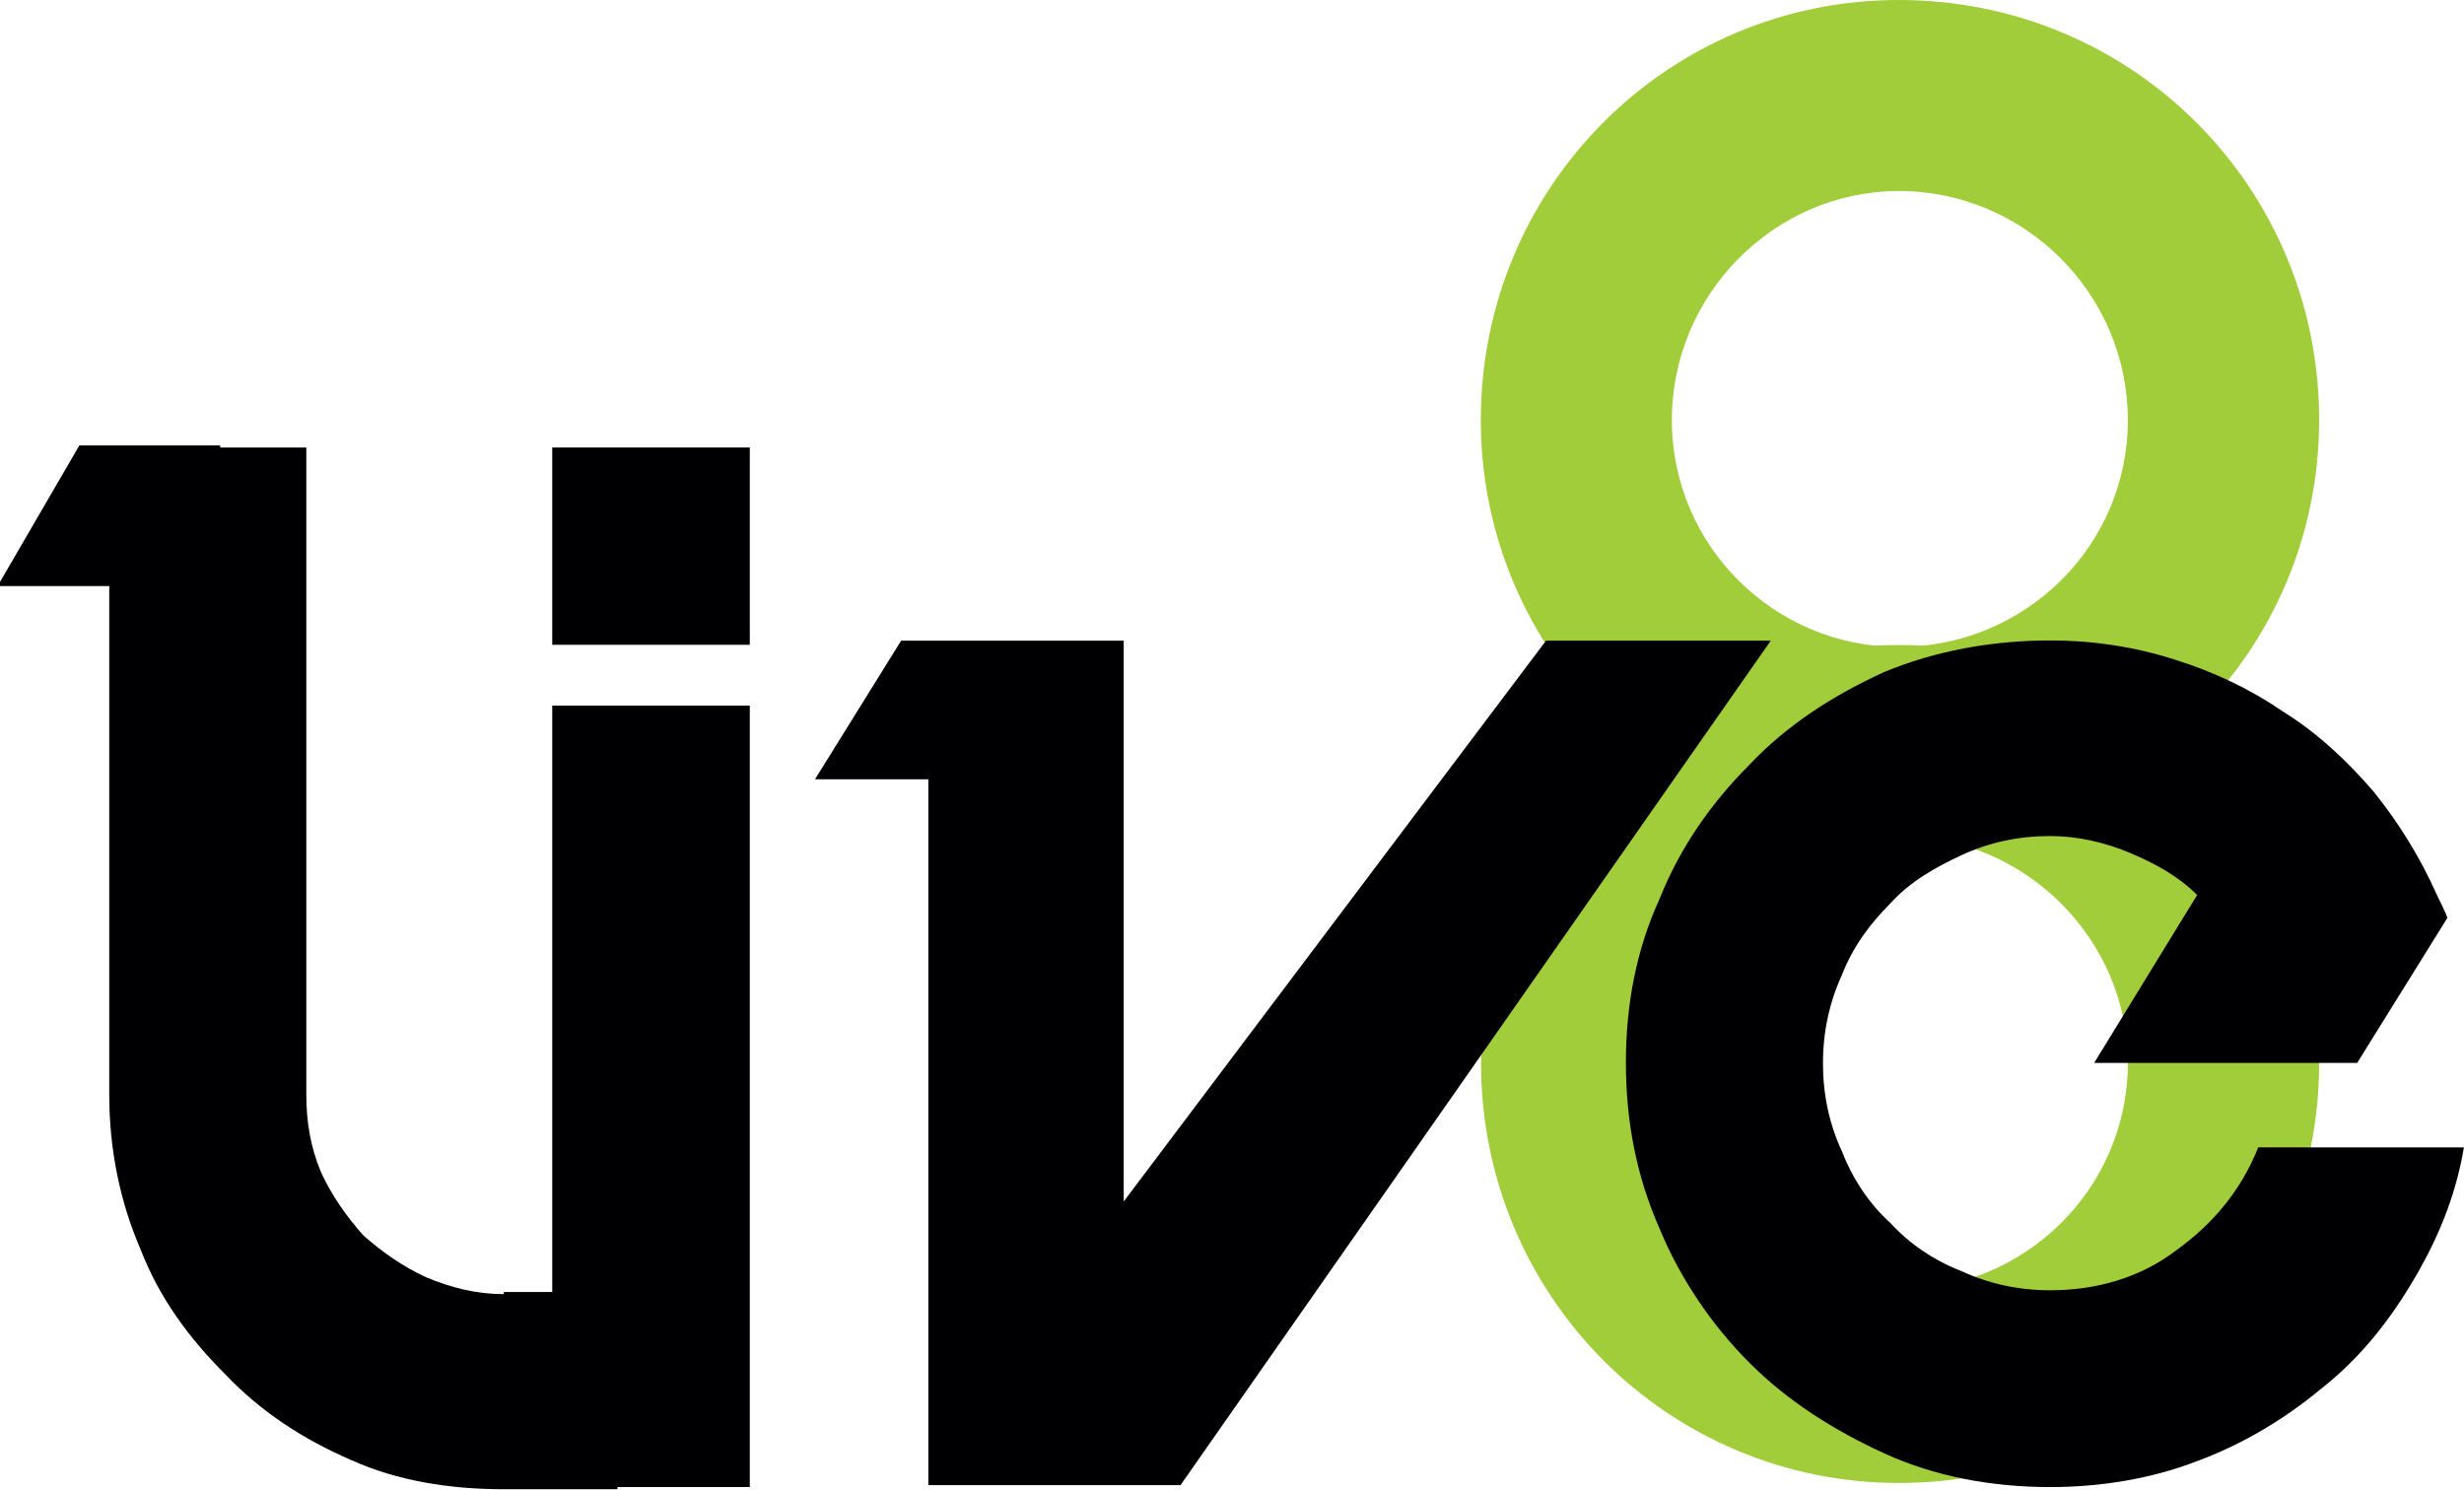
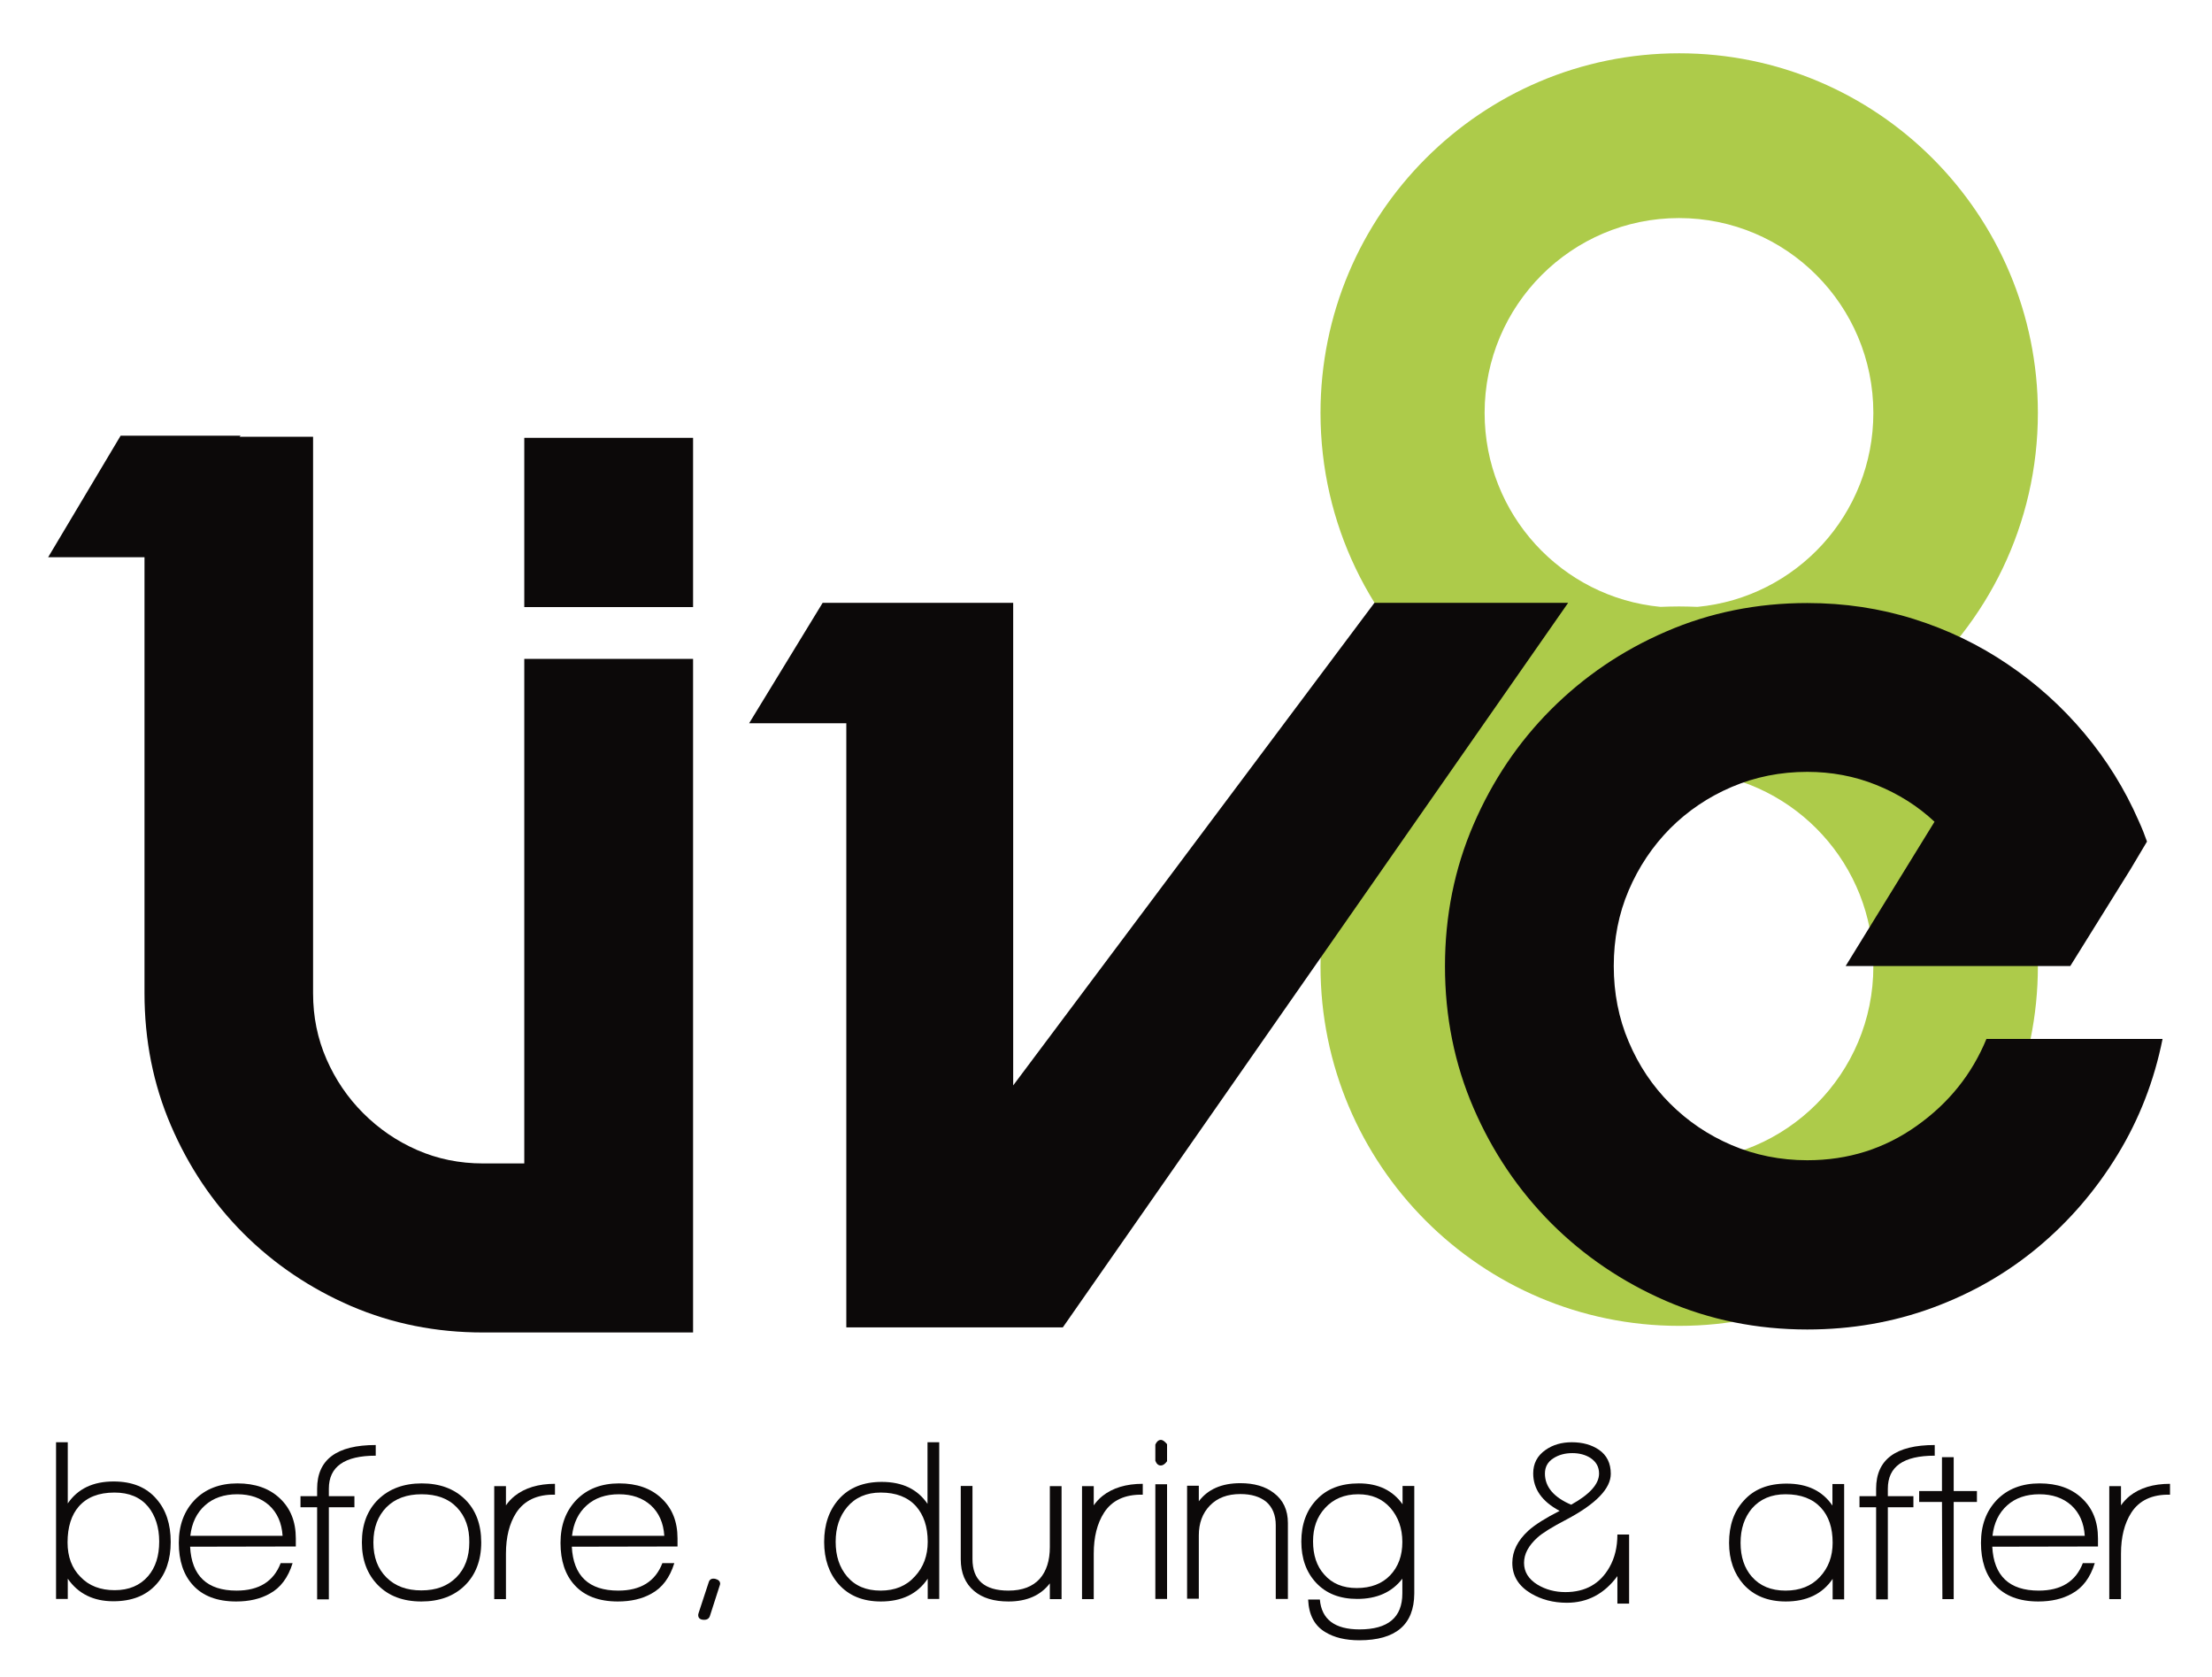
- <svg xmlns="http://www.w3.org/2000/svg" version="1.1" id="Layer_1" x="0px" y="0px" viewBox="0 0 1024 619" style="enable-background:new 0 0 1024 619;" xml:space="preserve">
+ <svg xmlns="http://www.w3.org/2000/svg" version="1.1" id="Camada_1" x="0px" y="0px" viewBox="0 0 1037.9 786.6" style="enable-background:new 0 0 1037.9 786.6;" xml:space="preserve">
  <style type="text/css">
- 	.st0{fill:#A1CD3A;}
- 	.st1{fill:#000002;}
+ 	.st0{fill:#0C0909;}
+ 	.st1{fill-rule:evenodd;clip-rule:evenodd;fill:#ADCB4A;}
</style>
-   <path class="st0" d="M789.1,536.1c-51.5,0-94.3-41.9-94.3-94.3c0-51.5,42.8-94.3,94.3-94.3c52.4,0,95.2,42.8,95.2,94.3  C884.3,494.1,841.5,536.1,789.1,536.1z M789.1,536.1L789.1,536.1L789.1,536.1z M963.8,441.8c0-96-77.7-173.7-174.6-173.7  c-96,0-173.7,77.7-173.7,173.7c0,96.9,77.7,174.6,173.7,174.6C886.1,616.4,963.8,538.7,963.8,441.8z" />
-   <path class="st0" d="M789.1,268.9c-51.5,0-94.3-41.9-94.3-94.3s42.8-95.2,94.3-95.2c52.4,0,95.2,42.8,95.2,95.2  S841.5,268.9,789.1,268.9z M789.1,268.9L789.1,268.9L789.1,268.9z M963.8,174.6C963.8,77.7,886.1,0,789.1,0  c-96,0-173.7,77.7-173.7,174.6c0,96,77.7,173.7,173.7,173.7C886.1,348.3,963.8,270.6,963.8,174.6z" />
  <g>
-     <rect x="229.5" y="186" class="st1" width="82.1" height="82" />
-     <polygon class="st1" points="642.5,266.3 467,499.4 467,266.3 374.5,266.3 338.7,323.9 385.8,323.9 385.8,617.3 490.6,617.3    735.9,266.3  " />
-     <path class="st1" d="M229.5,537h-20.1v0.9c-11.3,0-21.8-2.6-32.3-7c-9.6-4.4-18.3-10.5-26.2-17.5c-7-7.9-13.1-16.6-17.5-26.2   c-4.4-10.5-6.1-21-6.1-32.3V312.6V186H91.5v-0.9H33l-34,58.5h46.4v211.3c0,22.7,4.4,44.5,13.1,64.6c7.8,20.1,20.1,36.7,34.9,51.5   c14.9,15.7,32.3,27.1,52.4,35.8c19.2,8.7,41,12.2,63.7,12.2h47.1v-0.9h55V293.3h-82.1V537z" />
+     <path class="st0" d="M73.3,743.3c-4.8,5.3-11.5,7.9-20.1,7.9c-9.3,0-16.5-3.5-21.4-10.6v9.5h-5.5v-73.5h5.5v28.7   c4.7-6.9,11.9-10.3,21.5-10.3c8.7,0,15.4,2.7,20.1,8.2c4.5,5.1,6.7,11.8,6.7,20.2C80.1,731.7,77.8,738.4,73.3,743.3z M69.5,706.8   c-3.7-4.4-8.9-6.6-15.8-6.6c-7.4,0-12.9,2.2-16.7,6.5c-3.5,4-5.3,9.7-5.3,16.9c0,6.7,2,12.1,6.1,16.2c4,4.2,9.4,6.2,16,6.2   c6.7,0,11.9-2.2,15.7-6.6c3.5-4.1,5.2-9.5,5.2-16.2C74.7,716.5,72.9,711,69.5,706.8z" />
+     <path class="st0" d="M89.2,725.6c0.7,13.7,8,20.6,21.8,20.6c10.5,0,17.4-4.3,20.7-12.9h5.6c-2.1,6.8-5.7,11.6-10.7,14.3   c-4.4,2.5-9.7,3.7-15.8,3.7c-8.9,0-15.7-2.6-20.3-7.7c-4.4-4.8-6.6-11.4-6.6-19.8c0-8.3,2.5-15,7.5-20.2c5-5.1,11.7-7.7,20-7.7   c8.3,0,14.9,2.3,19.9,7c5,4.7,7.5,10.9,7.5,18.8v3.8L89.2,725.6z M111.3,701c-6.1,0-11.2,1.7-15.1,5.2c-3.9,3.5-6.2,8.2-6.9,14.3   h43.3c-0.4-6.1-2.5-10.8-6.3-14.3C122.4,702.7,117.4,701,111.3,701z" />
+     <path class="st0" d="M154.3,698.4v3.5h12v5.2h-12v43.2h-5.5v-43.2H141v-5.2h7.8v-3.5c0-13.7,9.2-20.5,27.5-20.5v5   C161.7,682.9,154.3,688,154.3,698.4z" />
+     <path class="st0" d="M197.7,751.3c-8.6,0-15.4-2.6-20.4-7.7c-5-5.1-7.5-11.8-7.5-20c0-8.5,2.6-15.2,7.7-20.2c5.2-5,12-7.5,20.4-7.5   s15.2,2.5,20.3,7.5c5.1,5,7.6,11.8,7.6,20.2s-2.6,15.2-7.7,20.2C213,748.8,206.2,751.3,197.7,751.3z M214.4,707.2   c-4-4.2-9.5-6.2-16.6-6.2c-6.9,0-12.4,2-16.5,6.1c-4,4.1-6.1,9.6-6.1,16.5c0,6.9,2,12.3,6.1,16.4c4.1,4.1,9.5,6.1,16.4,6.1   c6.9,0,12.3-2,16.4-6.1c4.1-4.1,6.1-9.6,6.1-16.4C220.3,716.9,218.4,711.4,214.4,707.2z" />
+     <path class="st0" d="M242.2,709.7c-3.2,5-4.8,11.4-4.8,19.2v21.3h-5.5v-53h5.5v9c1.1-1.6,2.5-3.1,4.1-4.4   c4.8-3.8,11.1-5.7,18.9-5.7v5.1C252.1,701,246,703.9,242.2,709.7z" />
+     <path class="st0" d="M268.3,725.6c0.7,13.7,8,20.6,21.8,20.6c10.5,0,17.4-4.3,20.7-12.9h5.6c-2.1,6.8-5.7,11.6-10.7,14.3   c-4.4,2.5-9.7,3.7-15.8,3.7c-8.9,0-15.7-2.6-20.3-7.7c-4.4-4.8-6.6-11.4-6.6-19.8c0-8.3,2.5-15,7.5-20.2c5-5.1,11.7-7.7,20-7.7   c8.3,0,14.9,2.3,19.9,7c5,4.7,7.5,10.9,7.5,18.8v3.8L268.3,725.6z M290.4,701c-6.1,0-11.2,1.7-15.1,5.2c-3.9,3.5-6.2,8.2-6.9,14.3   h43.3c-0.4-6.1-2.5-10.8-6.3-14.3C301.5,702.7,296.5,701,290.4,701z" />
+     <path class="st0" d="M333.1,758.1c-0.4,1.2-1.3,1.8-2.7,1.8c-1.9,0-2.8-0.8-2.8-2.3c0-0.2,0.1-0.5,0.2-0.9l4.7-14.3   c0.4-1.5,1.5-2.1,3.2-1.7c1.4,0.4,2.2,1.1,2.2,2.3c0,0.2-0.1,0.5-0.2,0.8L333.1,758.1z" />
+     <path class="st0" d="M435.3,750.1v-9.5c-4.8,7.2-12.2,10.7-22,10.7c-8.4,0-15-2.7-19.8-8.1c-4.5-5.1-6.8-11.8-6.8-19.8   c0-8.2,2.3-14.9,6.9-20.1c4.8-5.4,11.5-8.1,20.1-8.1c9.7,0,16.8,3.4,21.5,10.3v-28.9h5.5v73.5H435.3z M429.8,706.6   c-3.9-4.3-9.4-6.4-16.6-6.4c-6.6,0-11.9,2.3-15.7,6.8c-3.6,4.3-5.4,9.7-5.4,16.3c0,6.7,1.8,12,5.3,16.2c3.8,4.5,9,6.7,15.8,6.7   c6.7,0,12.1-2.2,16.1-6.7c4-4.3,6-9.7,6-16.2C435.3,716.2,433.4,710.7,429.8,706.6z" />
+     <path class="st0" d="M492.6,750.2v-7.4c-4.3,5.6-10.7,8.5-19.4,8.5c-6.8,0-12.2-1.6-16.1-4.9c-4.2-3.5-6.3-8.5-6.3-14.9v-34.4h5.5   v34.3c0,9.8,5.6,14.8,16.9,14.8c6.5,0,11.4-1.9,14.7-5.6c3.1-3.5,4.7-8.5,4.7-14.8v-28.6h5.5v53H492.6z" />
+     <path class="st0" d="M518,709.7c-3.2,5-4.8,11.4-4.8,19.2v21.3h-5.5v-53h5.5v9c1.1-1.6,2.5-3.1,4.1-4.4c4.8-3.8,11.1-5.7,18.9-5.7   v5.1C527.8,701,521.7,703.9,518,709.7z" />
+     <path class="st0" d="M544.7,687.5c-1.2,0-2-0.7-2.6-2.2v-7.6c0.6-1.4,1.5-2.2,2.6-2.2c0.9,0,1.8,0.7,2.9,2v8   C546.6,686.9,545.6,687.5,544.7,687.5z M542.1,750.1v-53.8h5.5v53.8H542.1z" />
+     <path class="st0" d="M598.6,750.1v-34.6c0-4.7-1.5-8.4-4.5-11c-3-2.4-7-3.6-12.1-3.6c-6.1,0-10.8,1.8-14.3,5.4   c-3.5,3.6-5.2,8.3-5.2,14v29.7h-5.5v-53h5.5v7.3c4.2-5.6,10.7-8.5,19.5-8.5c6.4,0,11.7,1.5,15.7,4.6c4.4,3.3,6.6,8,6.6,14.1v35.6   H598.6z" />
+     <path class="st0" d="M637.8,769.5c-6.5,0-11.8-1.3-15.9-3.8c-5.1-3-7.8-8.1-8.1-15.3h5.5c0.8,9.3,7,14,18.6,14   c13.4,0,20.1-5.6,20.1-16.9v-6.9c-4.9,6.4-12,9.5-21.2,9.5c-8.1,0-14.5-2.5-19.2-7.5c-4.7-5-7-11.5-7-19.4c0-8.1,2.4-14.7,7.2-19.7   c4.8-5.1,11.4-7.6,19.8-7.6c9.1,0,15.9,3.3,20.5,9.8v-8.6h5.5v50.5C663.5,762.2,654.9,769.5,637.8,769.5z M637.3,701   c-6.5,0-11.7,2.2-15.6,6.5c-3.8,4.1-5.6,9.3-5.6,15.6c0,6.4,1.7,11.6,5.2,15.5c3.7,4.3,8.8,6.4,15.3,6.4c6.6,0,11.9-2,15.7-6   c3.8-4,5.7-9.2,5.7-15.6c0-6.4-1.9-11.7-5.6-16C648.6,703.1,643.6,701,637.3,701z" />
+     <path class="st0" d="M758.9,739.4c-6.1,8.3-14,12.5-23.7,12.5c-6.4,0-12-1.5-16.9-4.4c-5.8-3.5-8.7-8.2-8.7-14.3   c0-5.5,2.5-10.5,7.5-15.1c3.2-2.9,8.2-6,14.7-9.3c-8.3-4.4-12.4-10.3-12.4-17.6c0-4.6,1.9-8.3,5.8-11c3.4-2.4,7.5-3.6,12.3-3.6   c5.1,0,9.3,1.2,12.7,3.5c3.8,2.6,5.6,6.4,5.6,11.3c0,6.9-6.9,14.1-20.7,21.4c-6.9,3.6-11.4,6.4-13.7,8.5c-4.2,3.8-6.3,7.7-6.3,11.9   c0,4.2,2.1,7.6,6.3,10.2c3.8,2.3,8.2,3.5,13.1,3.5c9.4,0,16.3-3.9,20.7-11.7c2.5-4.4,3.7-9.5,3.7-15.3h5.5v32.4h-5.5V739.4z    M746.3,684c-2.3-1.5-5.2-2.3-8.5-2.3c-3.5,0-6.4,0.8-8.9,2.4c-2.7,1.7-4,4.1-4,7.2c0,6.2,4.1,11.1,12.3,14.6   c8.7-4.8,13.1-9.7,13.1-14.6C750.3,688.2,749,685.8,746.3,684z" />
+     <path class="st0" d="M859.9,750.2v-9.5c-4.8,7.1-12.2,10.6-22,10.6c-8.4,0-15-2.7-19.8-8c-4.5-5.1-6.8-11.6-6.8-19.5   c0-8.2,2.3-14.8,6.9-19.8c4.8-5.4,11.5-8,20.1-8c9.7,0,16.8,3.4,21.5,10.3v-10.1h5.5v54.1H859.9z M854.4,707.3   c-3.9-4.2-9.4-6.3-16.6-6.3c-6.6,0-11.9,2.2-15.8,6.7c-3.5,4.2-5.3,9.5-5.3,16.1c0,6.6,1.8,11.9,5.3,15.9c3.8,4.3,9,6.5,15.8,6.5   c6.7,0,12.1-2.1,16.1-6.4c4-4.3,6-9.6,6-16.1C859.9,716.8,858.1,711.3,854.4,707.3z" />
+     <path class="st0" d="M885.8,698.4v3.5h12v5.2h-12v43.2h-5.5v-43.2h-7.8v-5.2h7.8v-3.5c0-13.7,9.2-20.5,27.5-20.5v5   C893.1,682.9,885.8,688,885.8,698.4z" />
+     <path class="st0" d="M916.7,704.6v45.6h-5.3l-0.2-45.6h-10.7v-5.1h10.7v-15.9h5.5v15.9h10.9v5.1H916.7z" />
+     <path class="st0" d="M934.8,725.6c0.7,13.7,8,20.6,21.8,20.6c10.5,0,17.4-4.3,20.7-12.9h5.6c-2.1,6.8-5.7,11.6-10.7,14.3   c-4.4,2.5-9.7,3.7-15.8,3.7c-8.9,0-15.7-2.6-20.3-7.7c-4.4-4.8-6.6-11.4-6.6-19.8c0-8.3,2.5-15,7.5-20.2c5-5.1,11.7-7.7,20-7.7   c8.3,0,14.9,2.3,19.9,7s7.5,10.9,7.5,18.8v3.8L934.8,725.6z M956.9,701c-6.1,0-11.2,1.7-15.1,5.2c-3.9,3.5-6.2,8.2-6.9,14.3h43.3   c-0.4-6.1-2.5-10.8-6.3-14.3C968,702.7,963,701,956.9,701z" />
+     <path class="st0" d="M1000,709.7c-3.2,5-4.8,11.4-4.8,19.2v21.3h-5.5v-53h5.5v9c1.1-1.6,2.5-3.1,4.1-4.4c4.8-3.8,11.1-5.7,18.9-5.7   v5.1C1009.8,701,1003.7,703.9,1000,709.7z" />
  </g>
-   <path class="st1" d="M1024,476.7c-3.5,21-11.3,39.3-21.8,56.7c-10.5,17.5-22.7,32.3-38.4,44.5c-14.8,12.2-32.3,22.7-51.5,29.7  c-18.3,7-39.3,10.5-60.2,10.5c-24.4,0-48-4.4-69-14s-40.2-21.8-55.9-37.5s-28.8-34.9-37.5-55.9c-9.6-21.8-14-44.5-14-69  c0-24.4,4.4-47.1,14-68.1c8.7-21.8,21.8-40.2,37.5-55.9c15.7-16.6,34.9-28.8,55.9-38.4c21-8.7,44.5-13.1,69-13.1  c17.5,0,34.9,2.6,51.5,7.9c16.6,5.2,31.4,12.2,45.4,21.8c14,8.7,26.2,20.1,37.5,33.2c10.5,13.1,19.2,27.1,26.2,42.8  c1.7,3.5,3.5,7,4.4,9.6l-8.7,14l-28.8,46.3H870.3l42.8-69.8c-7.9-7.9-17.5-13.1-27.9-17.5c-10.5-4.4-21.8-7-33.2-7  c-13.1,0-25.3,2.6-36.7,7.9c-11.3,5.2-21.8,11.3-29.7,20.1c-8.7,8.7-15.7,18.3-20.1,29.7c-5.2,11.3-7.9,23.6-7.9,36.7  s2.6,25.3,7.9,36.7c4.4,11.3,11.3,21.8,20.1,29.7c7.9,8.7,18.3,15.7,29.7,20.1c11.3,5.2,23.6,7.9,36.7,7.9  c19.2,0,37.5-5.2,52.4-16.6c15.7-11.3,27.1-25.3,34.1-42.8h85.5V476.7z" />
+   <path class="st1" d="M895.4,323.5c37.1-30.9,60.8-77.6,60.8-129.8c0-93.2-75.4-168.7-168.3-168.7s-168.3,75.5-168.3,168.7  c0,52.2,23.6,98.8,60.8,129.8c-37.1,30.9-60.8,77.6-60.8,129.8c0,93.2,75.4,168.7,168.3,168.7s168.3-75.5,168.3-168.7  C956.2,401.1,932.5,354.4,895.4,323.5z M696.6,193.7c0-50.5,40.9-91.4,91.2-91.4c50.4,0,91.2,40.9,91.2,91.4  c0,47.6-36.2,86.6-82.5,91c-2.9-0.1-5.8-0.2-8.7-0.2s-5.8,0.1-8.7,0.2C732.8,280.3,696.6,241.3,696.6,193.7z M787.8,544.7  c-50.4,0-91.2-40.9-91.2-91.4c0-47.6,36.2-86.6,82.5-91c2.9,0.1,5.8,0.2,8.7,0.2s5.8-0.1,8.7-0.2c46.3,4.4,82.5,43.5,82.5,91  C879.1,503.7,838.2,544.7,787.8,544.7z" />
+   <g>
+     <rect x="246" y="205.4" class="st0" width="79.2" height="79.4" />
+     <polygon class="st0" points="644.9,282.8 475.4,509.2 475.4,282.8 386,282.8 351.5,339.3 397.1,339.3 397.1,622.7 498.7,622.7    735.8,282.8  " />
+     <path class="st0" d="M246,545.1v0.2v0.5l-19.4,0c-11,0-21.3-2.1-30.9-6.3c-9.6-4.2-18-10-25.3-17.3c-7.3-7.3-13-15.7-17.2-25.3   c-4.2-9.6-6.3-19.9-6.3-30.9V328.1V204.9h-34.5l0.5-0.5H56.6l-34,57h45.2v204.5c0,22.1,4.1,42.8,12.4,62.1   c8.3,19.3,19.6,36.2,34,50.6c14.4,14.4,31.3,25.8,50.5,34.1c19.3,8.3,39.9,12.4,61.9,12.4h45.2h9.4h44v-316H246V545.1z" />
+     <path class="st0" d="M932.1,487.3c-6.8,16.6-17.7,30.2-32.8,40.9c-15.1,10.7-32.1,16.1-51.3,16.1c-12.6,0-24.5-2.4-35.5-7.1   c-11-4.7-20.6-11.2-28.9-19.5c-8.3-8.3-14.7-17.9-19.4-29c-4.7-11-7-22.9-7-35.5c0-12.7,2.3-24.5,7-35.5c4.7-11,11.2-20.7,19.4-29   c8.3-8.3,17.9-14.8,28.9-19.5c11-4.7,22.8-7.1,35.5-7.1c11.3,0,22.1,2,32.3,6.1c10.2,4.1,19.4,9.8,27.4,17.3L866,453.2h105.4   l28.2-45.3l7.8-13.1c-1-2.9-2.3-6.2-3.9-9.7c-6.5-14.9-15-28.6-25.5-41.1c-10.5-12.5-22.5-23.3-36-32.4   c-13.4-9.1-28.1-16.2-44-21.2c-15.9-5-32.6-7.5-50-7.5c-23.6,0-45.8,4.5-66.3,13.4c-20.6,8.9-38.5,21.1-53.9,36.5   c-15.4,15.4-27.5,33.4-36.4,54c-8.9,20.6-13.4,42.8-13.4,66.5c0,23.7,4.5,45.9,13.4,66.5c8.9,20.6,21.1,38.6,36.4,54   c15.4,15.4,33.4,27.6,53.9,36.5c20.6,8.9,42.7,13.4,66.3,13.4c20.7,0,40.3-3.4,58.8-10.2c18.5-6.8,35-16.3,49.6-28.5   c14.6-12.2,27-26.6,37.2-43.3c10.2-16.7,17.2-34.8,21.1-54.3H932.1z" />
+   </g>
</svg>
